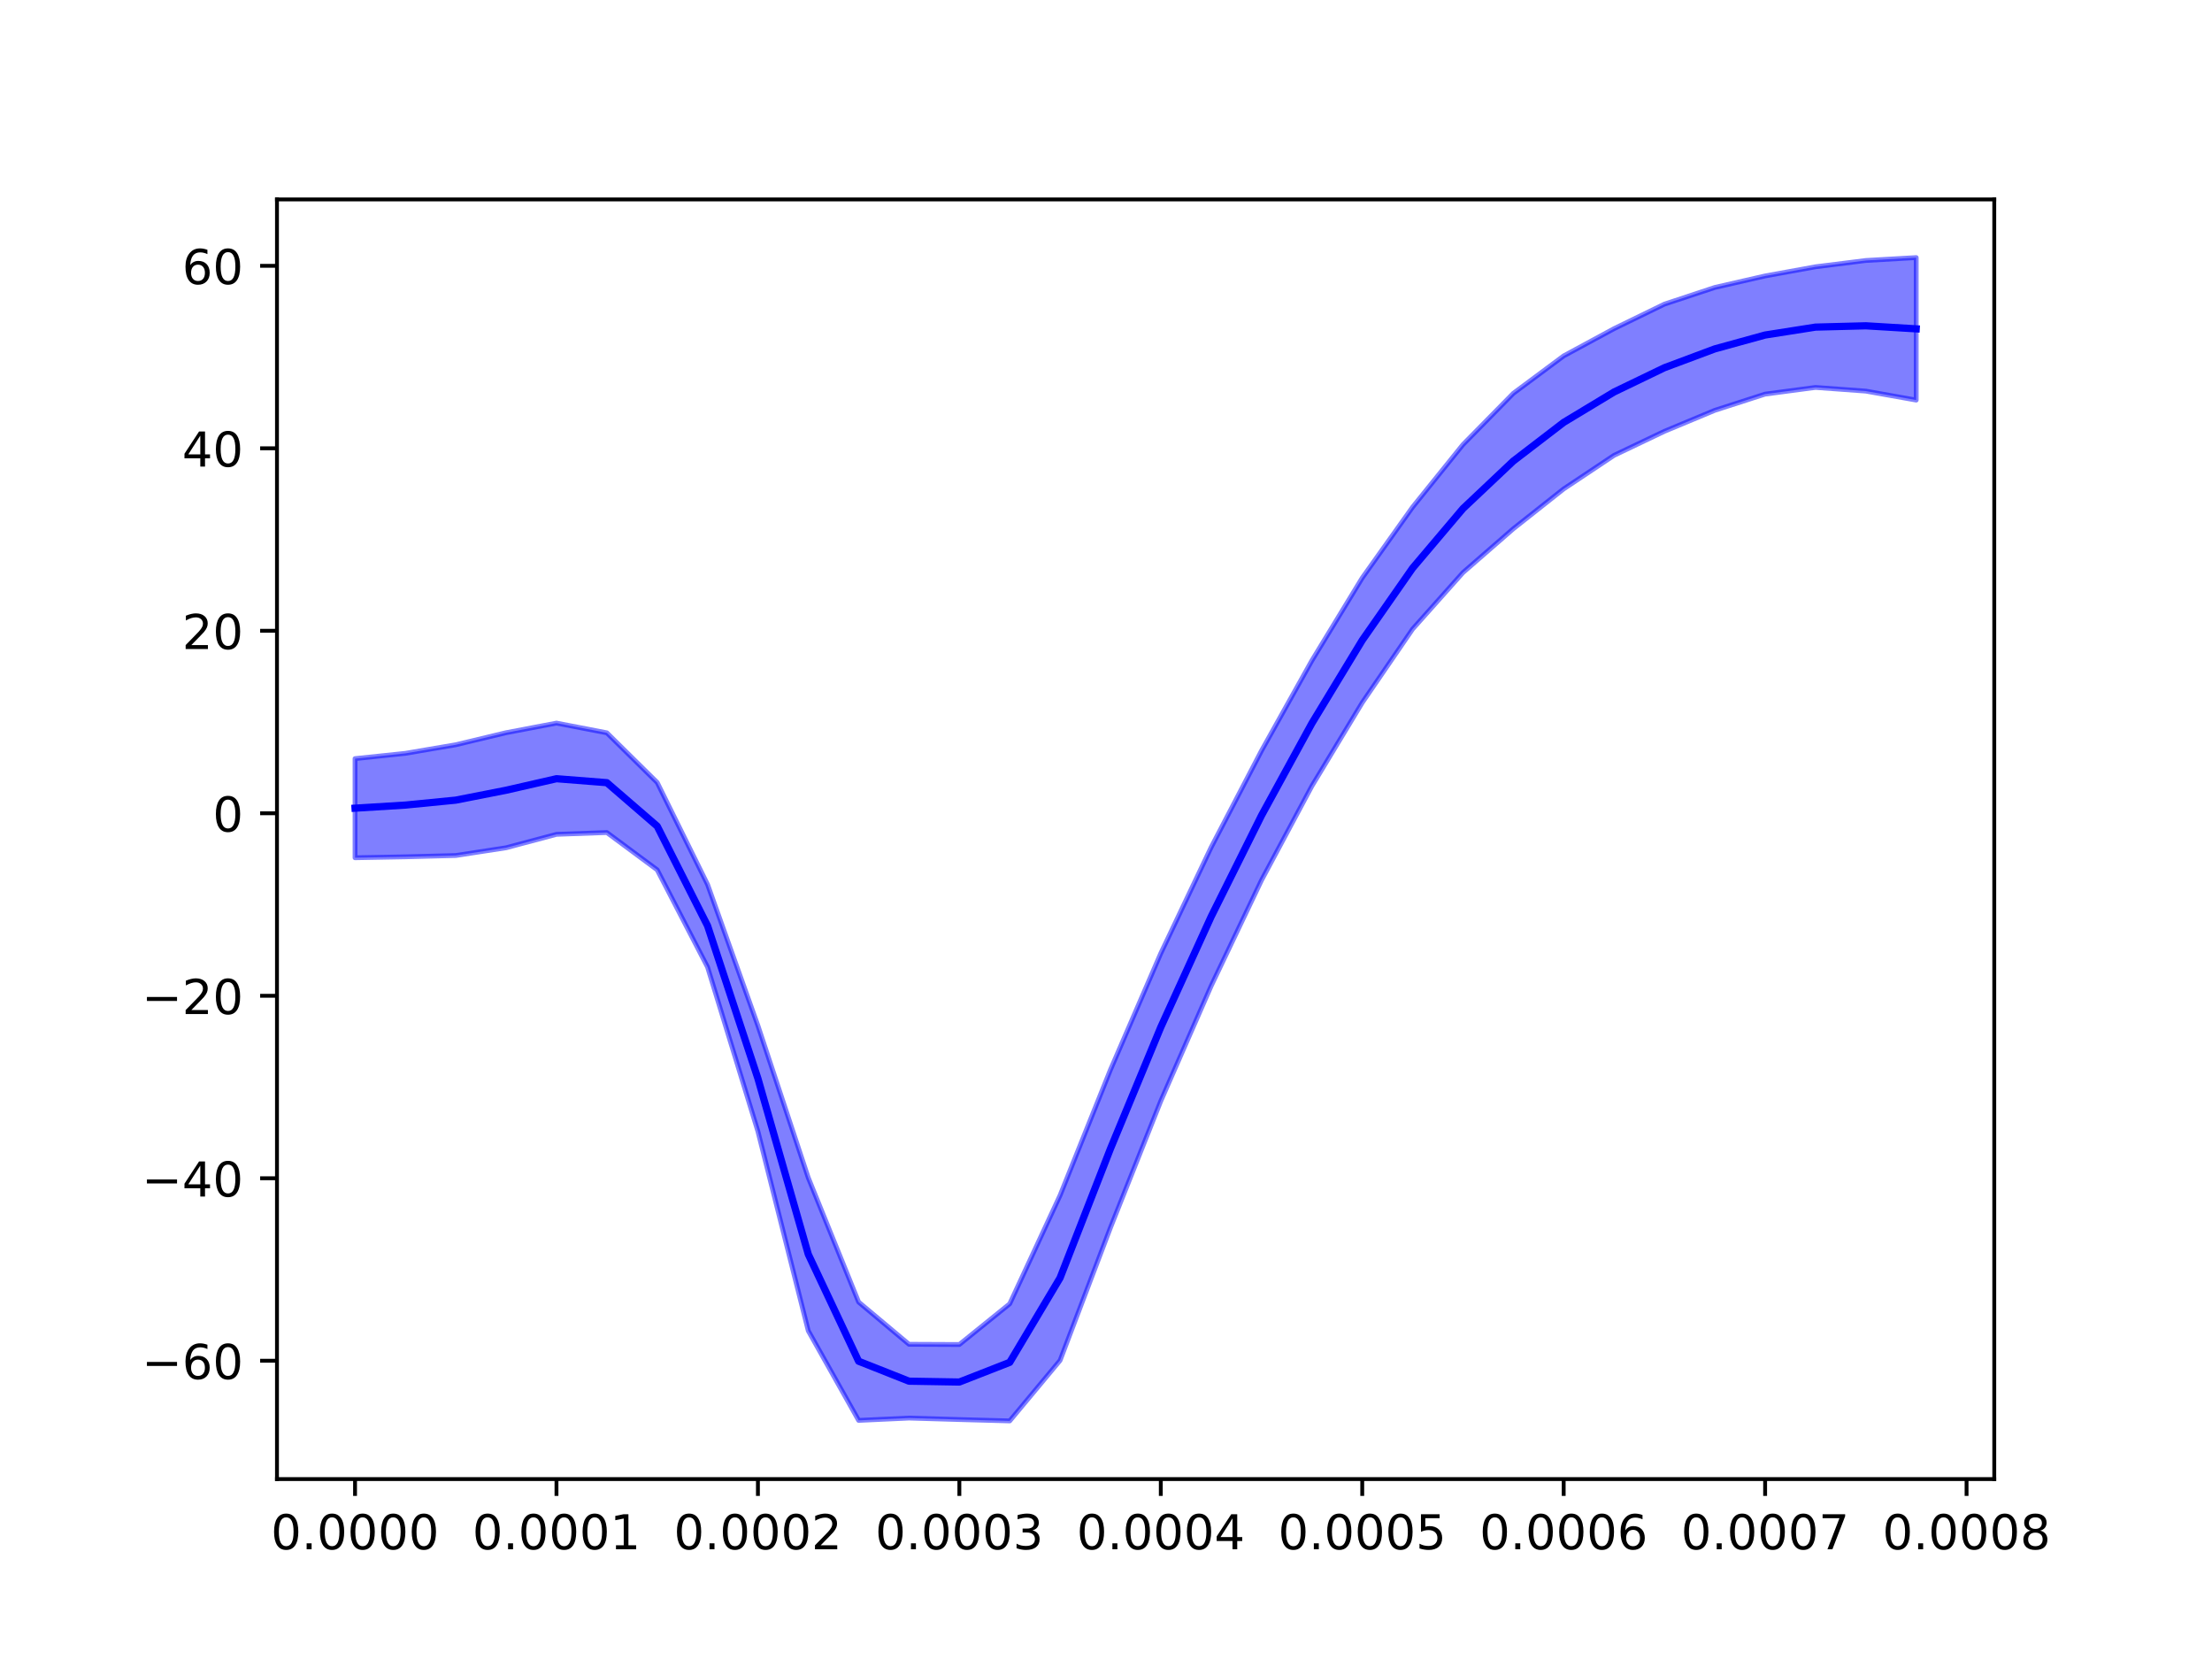
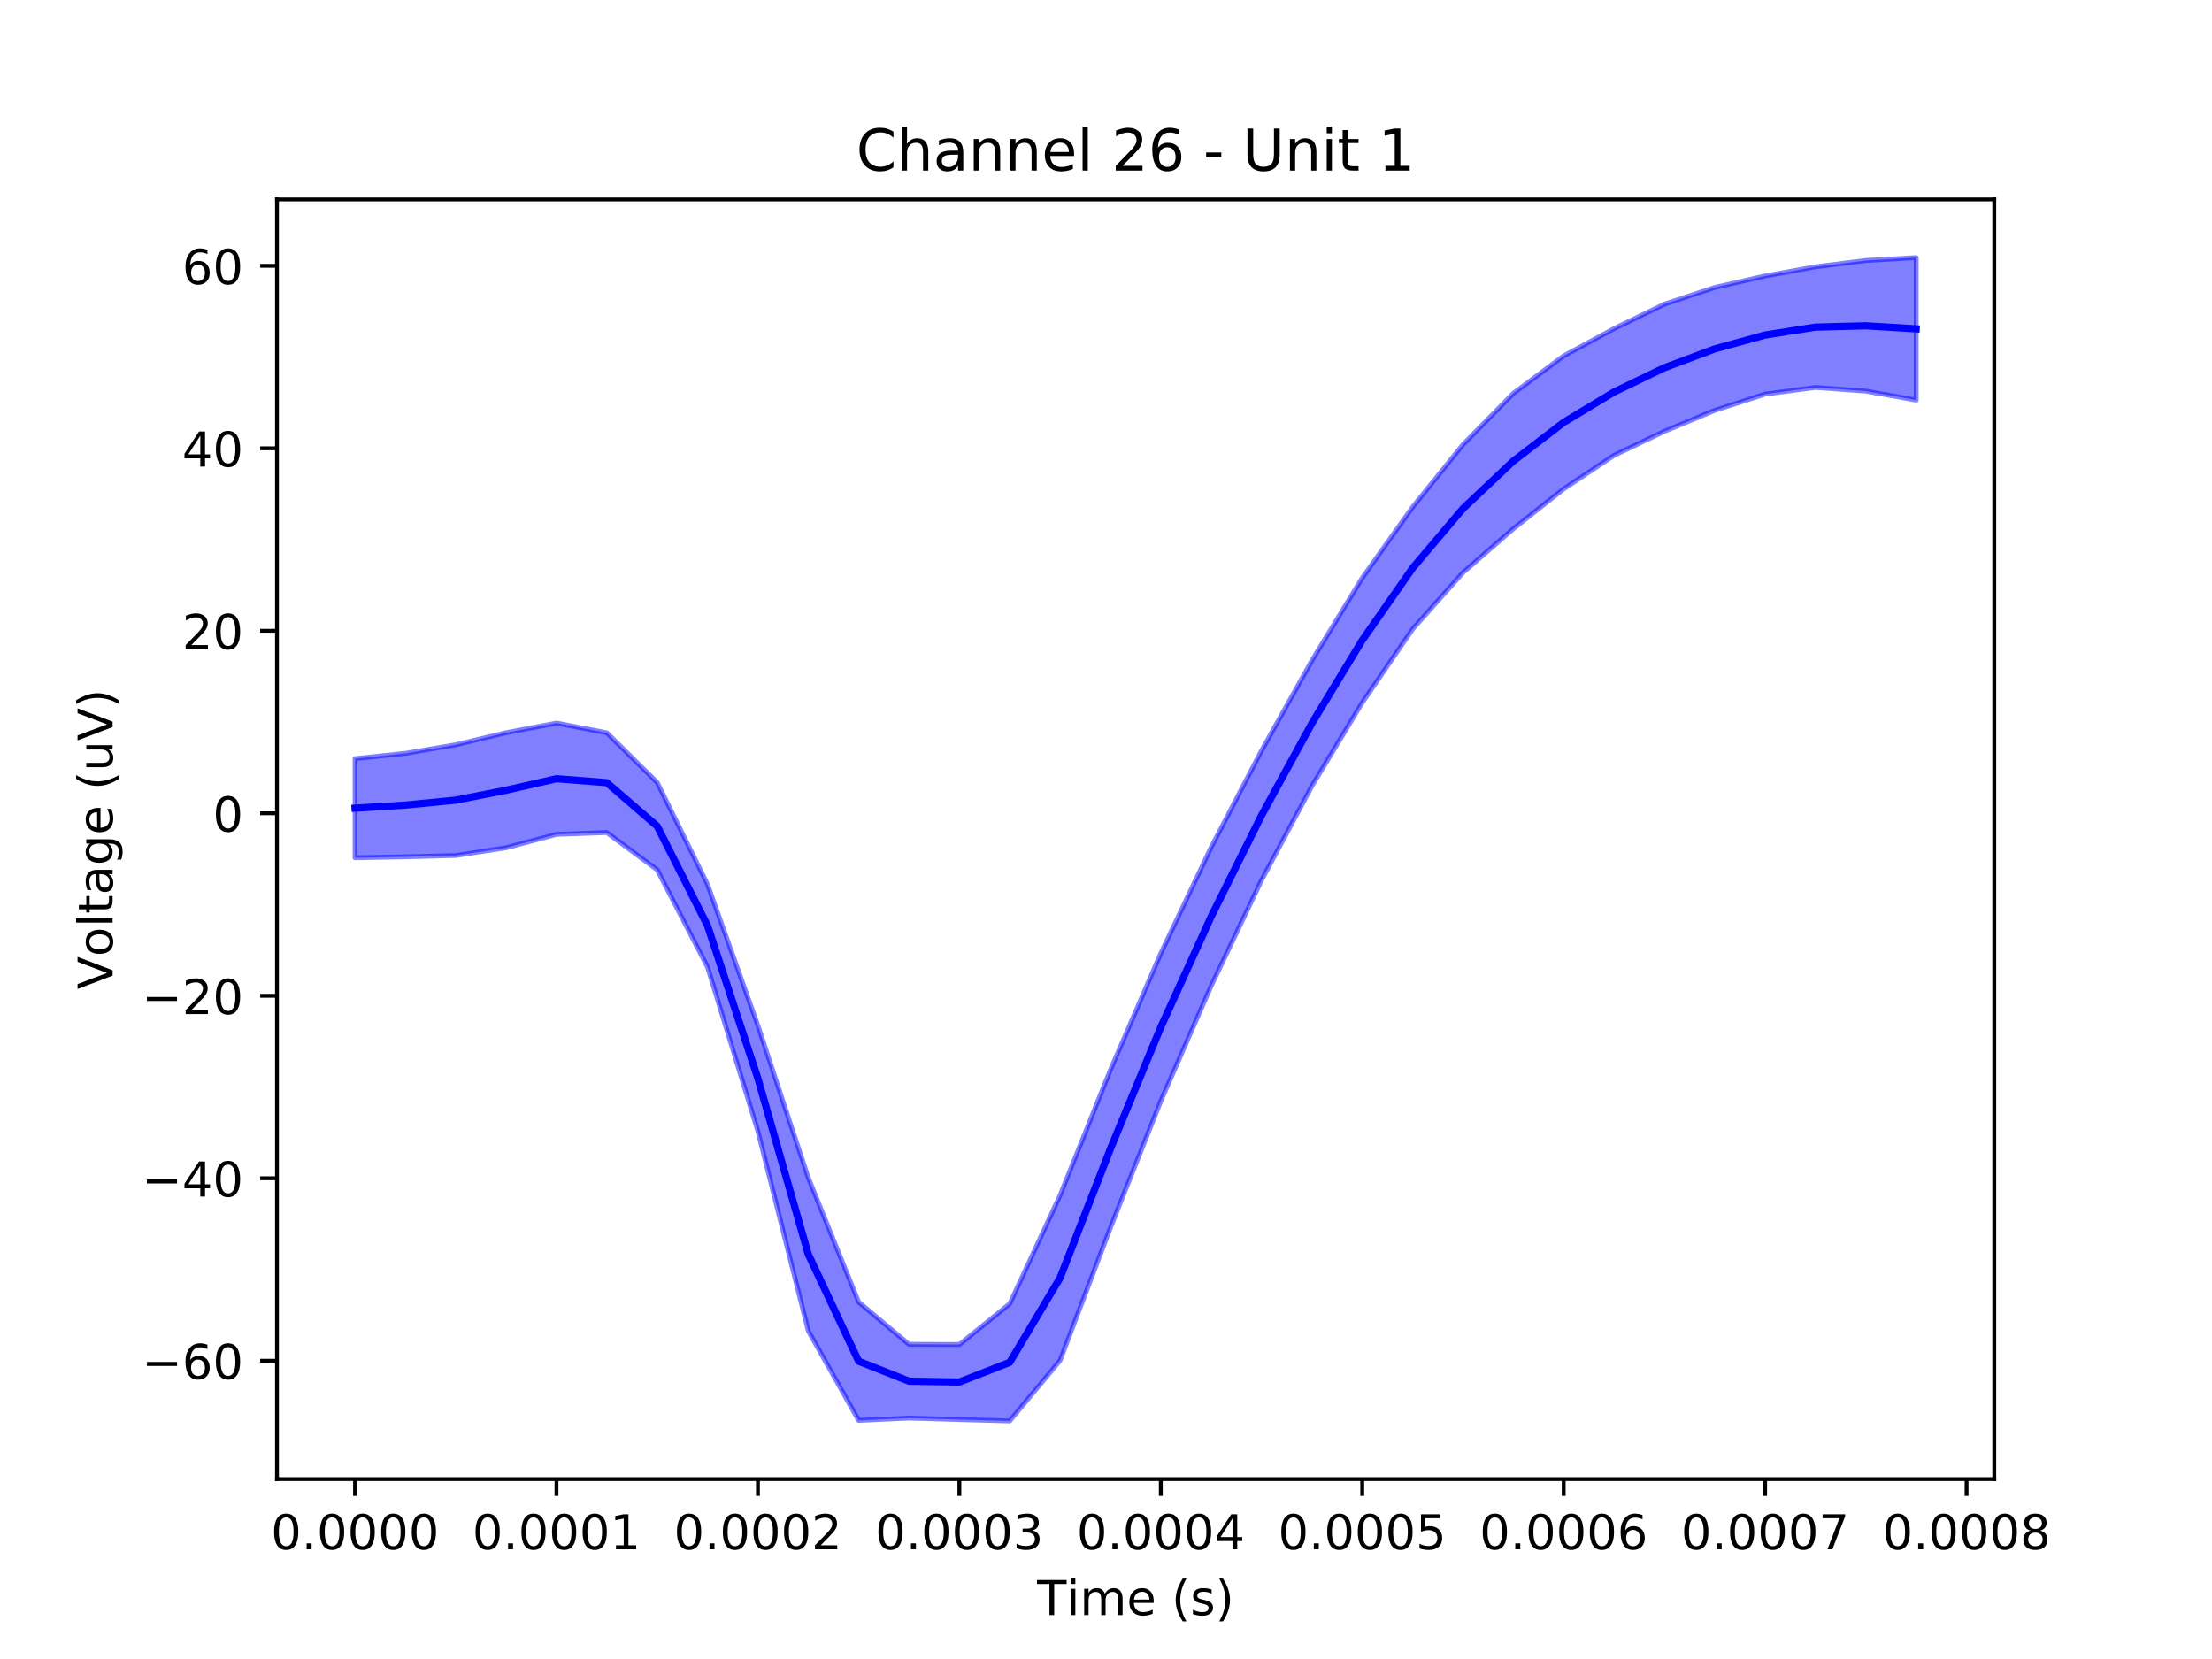
<svg xmlns="http://www.w3.org/2000/svg" xmlns:xlink="http://www.w3.org/1999/xlink" height="345pt" version="1.1" viewBox="0 0 460 345" width="460pt">
  <defs>
    <style type="text/css">
*{stroke-linecap:butt;stroke-linejoin:round;}
  </style>
  </defs>
  <g id="figure_1">
    <g id="patch_1">
      <path d="M 0 345.6  L 460.8 345.6  L 460.8 0  L 0 0  z " style="fill:#ffffff;" />
    </g>
    <g id="axes_1">
      <g id="patch_2">
        <path d="M 57.6 307.584  L 414.72 307.584  L 414.72 41.472  L 57.6 41.472  z " style="fill:#ffffff;" />
      </g>
      <g id="PolyCollection_1">
        <defs>
-           <path d="M 73.833 -187.841  L 73.833 -167.226  L 84.305 -167.418  L 94.778 -167.692  L 105.251 -169.303  L 115.724 -172.095  L 126.196 -172.471  L 136.669 -164.708  L 147.142 -144.484  L 157.615 -110.321  L 168.087 -68.847  L 178.56 -50.22  L 189.033 -50.703  L 199.505 -50.395  L 209.978 -50.112  L 220.451 -62.692  L 230.924 -90.294  L 241.396 -116.632  L 251.869 -140.566  L 262.342 -162.549  L 272.815 -182.135  L 283.287 -199.478  L 293.76 -214.778  L 304.233 -226.526  L 314.705 -235.644  L 325.178 -243.929  L 335.651 -250.906  L 346.124 -255.904  L 356.596 -260.267  L 367.069 -263.643  L 377.542 -265.03  L 388.015 -264.264  L 398.487 -262.398  L 398.487 -292.032  L 398.487 -292.032  L 388.015 -291.432  L 377.542 -290.12  L 367.069 -288.218  L 356.596 -285.821  L 346.124 -282.353  L 335.651 -277.254  L 325.178 -271.589  L 314.705 -263.802  L 304.233 -253.144  L 293.76 -240.146  L 283.287 -225.426  L 272.815 -208.232  L 262.342 -189.494  L 251.869 -169.4  L 241.396 -147.358  L 230.924 -123.133  L 220.451 -97.027  L 209.978 -74.467  L 199.505 -66.002  L 189.033 -66.047  L 178.56 -74.826  L 168.087 -100.683  L 157.615 -132.309  L 147.142 -161.669  L 136.669 -182.876  L 126.196 -193.208  L 115.724 -195.229  L 105.251 -193.232  L 94.778 -190.724  L 84.305 -188.94  L 73.833 -187.841  z " id="mdc2bf89c05" style="stroke:#0000ff;stroke-opacity:0.5;" />
+           <path d="M 73.833 -187.841  L 73.833 -167.226  L 84.305 -167.418  L 94.778 -167.692  L 105.251 -169.303  L 115.724 -172.095  L 126.196 -172.471  L 136.669 -164.708  L 147.142 -144.484  L 157.615 -110.321  L 168.087 -68.847  L 178.56 -50.22  L 189.033 -50.703  L 199.505 -50.395  L 209.978 -50.112  L 220.451 -62.692  L 230.924 -90.294  L 241.396 -116.632  L 251.869 -140.566  L 262.342 -162.549  L 272.815 -182.135  L 283.287 -199.478  L 293.76 -214.778  L 304.233 -226.526  L 314.705 -235.644  L 325.178 -243.929  L 335.651 -250.906  L 346.124 -255.904  L 356.596 -260.267  L 367.069 -263.643  L 377.542 -265.03  L 388.015 -264.264  L 398.487 -262.398  L 398.487 -292.032  L 398.487 -292.032  L 388.015 -291.432  L 377.542 -290.12  L 367.069 -288.218  L 356.596 -285.821  L 346.124 -282.353  L 335.651 -277.254  L 325.178 -271.589  L 314.705 -263.802  L 304.233 -253.144  L 293.76 -240.146  L 283.287 -225.426  L 272.815 -208.232  L 262.342 -189.494  L 251.869 -169.4  L 241.396 -147.358  L 230.924 -123.133  L 220.451 -97.027  L 209.978 -74.467  L 199.505 -66.002  L 189.033 -66.047  L 178.56 -74.826  L 168.087 -100.683  L 157.615 -132.309  L 147.142 -161.669  L 136.669 -182.876  L 126.196 -193.208  L 115.724 -195.229  L 105.251 -193.232  L 94.778 -190.724  L 84.305 -188.94  L 73.833 -187.841  z " id="m9f4f95500c" style="stroke:#0000ff;stroke-opacity:0.5;" />
        </defs>
-         <g clip-path="url(#p00b0b2b776)">
-           <use style="fill:#0000ff;fill-opacity:0.5;stroke:#0000ff;stroke-opacity:0.5;" x="0" xlink:href="#mdc2bf89c05" y="345.6" />
+         <g clip-path="url(#p41b5514a16)">
+           <use style="fill:#0000ff;fill-opacity:0.5;stroke:#0000ff;stroke-opacity:0.5;" x="0" xlink:href="#m9f4f95500c" y="345.6" />
        </g>
      </g>
      <g id="matplotlib.axis_1">
        <g id="xtick_1">
          <g id="line2d_1">
            <defs>
-               <path d="M 0 0  L 0 3.5  " id="mb85ed8f18c" style="stroke:#000000;stroke-width:0.8;" />
-             </defs>
-             <g>
-               <use style="stroke:#000000;stroke-width:0.8;" x="73.833" xlink:href="#mb85ed8f18c" y="307.584" />
+               <path d="M 0 0  L 0 3.5  " id="m0860d73a9b" style="stroke:#000000;stroke-width:0.8;" />
+             </defs>
+             <g>
+               <use style="stroke:#000000;stroke-width:0.8;" x="73.833" xlink:href="#m0860d73a9b" y="307.584" />
            </g>
          </g>
          <g id="text_1">
            <defs>
              <path d="M 31.781 66.406  Q 24.172 66.406 20.328 58.906  Q 16.5 51.422 16.5 36.375  Q 16.5 21.391 20.328 13.891  Q 24.172 6.391 31.781 6.391  Q 39.453 6.391 43.281 13.891  Q 47.125 21.391 47.125 36.375  Q 47.125 51.422 43.281 58.906  Q 39.453 66.406 31.781 66.406  z M 31.781 74.219  Q 44.047 74.219 50.516 64.516  Q 56.984 54.828 56.984 36.375  Q 56.984 17.969 50.516 8.266  Q 44.047 -1.422 31.781 -1.422  Q 19.531 -1.422 13.062 8.266  Q 6.594 17.969 6.594 36.375  Q 6.594 54.828 13.062 64.516  Q 19.531 74.219 31.781 74.219  z " id="DejaVuSans-30" />
              <path d="M 10.688 12.406  L 21 12.406  L 21 0  L 10.688 0  z " id="DejaVuSans-2e" />
            </defs>
            <g transform="translate(56.33742 322.1824)scale(0.1 -0.1)">
              <use xlink:href="#DejaVuSans-30" />
              <use x="63.623" xlink:href="#DejaVuSans-2e" />
              <use x="95.41" xlink:href="#DejaVuSans-30" />
              <use x="159.033" xlink:href="#DejaVuSans-30" />
              <use x="222.656" xlink:href="#DejaVuSans-30" />
              <use x="286.279" xlink:href="#DejaVuSans-30" />
            </g>
          </g>
        </g>
        <g id="xtick_2">
          <g id="line2d_2">
            <g>
-               <use style="stroke:#000000;stroke-width:0.8;" x="115.724" xlink:href="#mb85ed8f18c" y="307.584" />
+               <use style="stroke:#000000;stroke-width:0.8;" x="115.724" xlink:href="#m0860d73a9b" y="307.584" />
            </g>
          </g>
          <g id="text_2">
            <defs>
              <path d="M 12.406 8.297  L 28.516 8.297  L 28.516 63.922  L 10.984 60.406  L 10.984 69.391  L 28.422 72.906  L 38.281 72.906  L 38.281 8.297  L 54.391 8.297  L 54.391 0  L 12.406 0  z " id="DejaVuSans-31" />
            </defs>
            <g transform="translate(98.22832 322.1824)scale(0.1 -0.1)">
              <use xlink:href="#DejaVuSans-30" />
              <use x="63.623" xlink:href="#DejaVuSans-2e" />
              <use x="95.41" xlink:href="#DejaVuSans-30" />
              <use x="159.033" xlink:href="#DejaVuSans-30" />
              <use x="222.656" xlink:href="#DejaVuSans-30" />
              <use x="286.279" xlink:href="#DejaVuSans-31" />
            </g>
          </g>
        </g>
        <g id="xtick_3">
          <g id="line2d_3">
            <g>
-               <use style="stroke:#000000;stroke-width:0.8;" x="157.615" xlink:href="#mb85ed8f18c" y="307.584" />
+               <use style="stroke:#000000;stroke-width:0.8;" x="157.615" xlink:href="#m0860d73a9b" y="307.584" />
            </g>
          </g>
          <g id="text_3">
            <defs>
              <path d="M 19.188 8.297  L 53.609 8.297  L 53.609 0  L 7.328 0  L 7.328 8.297  Q 12.938 14.109 22.625 23.891  Q 32.328 33.688 34.812 36.531  Q 39.547 41.844 41.422 45.531  Q 43.312 49.219 43.312 52.781  Q 43.312 58.594 39.234 62.25  Q 35.156 65.922 28.609 65.922  Q 23.969 65.922 18.812 64.312  Q 13.672 62.703 7.812 59.422  L 7.812 69.391  Q 13.766 71.781 18.938 73  Q 24.125 74.219 28.422 74.219  Q 39.75 74.219 46.484 68.547  Q 53.219 62.891 53.219 53.422  Q 53.219 48.922 51.531 44.891  Q 49.859 40.875 45.406 35.406  Q 44.188 33.984 37.641 27.219  Q 31.109 20.453 19.188 8.297  z " id="DejaVuSans-32" />
            </defs>
            <g transform="translate(140.1192 322.1824)scale(0.1 -0.1)">
              <use xlink:href="#DejaVuSans-30" />
              <use x="63.623" xlink:href="#DejaVuSans-2e" />
              <use x="95.41" xlink:href="#DejaVuSans-30" />
              <use x="159.033" xlink:href="#DejaVuSans-30" />
              <use x="222.656" xlink:href="#DejaVuSans-30" />
              <use x="286.279" xlink:href="#DejaVuSans-32" />
            </g>
          </g>
        </g>
        <g id="xtick_4">
          <g id="line2d_4">
            <g>
-               <use style="stroke:#000000;stroke-width:0.8;" x="199.505" xlink:href="#mb85ed8f18c" y="307.584" />
+               <use style="stroke:#000000;stroke-width:0.8;" x="199.505" xlink:href="#m0860d73a9b" y="307.584" />
            </g>
          </g>
          <g id="text_4">
            <defs>
              <path d="M 40.578 39.312  Q 47.656 37.797 51.625 33  Q 55.609 28.219 55.609 21.188  Q 55.609 10.406 48.188 4.484  Q 40.766 -1.422 27.094 -1.422  Q 22.516 -1.422 17.656 -0.516  Q 12.797 0.391 7.625 2.203  L 7.625 11.719  Q 11.719 9.328 16.594 8.109  Q 21.484 6.891 26.812 6.891  Q 36.078 6.891 40.938 10.547  Q 45.797 14.203 45.797 21.188  Q 45.797 27.641 41.281 31.266  Q 36.766 34.906 28.719 34.906  L 20.219 34.906  L 20.219 43.016  L 29.109 43.016  Q 36.375 43.016 40.234 45.922  Q 44.094 48.828 44.094 54.297  Q 44.094 59.906 40.109 62.906  Q 36.141 65.922 28.719 65.922  Q 24.656 65.922 20.016 65.031  Q 15.375 64.156 9.812 62.312  L 9.812 71.094  Q 15.438 72.656 20.344 73.438  Q 25.25 74.219 29.594 74.219  Q 40.828 74.219 47.359 69.109  Q 53.906 64.016 53.906 55.328  Q 53.906 49.266 50.438 45.094  Q 46.969 40.922 40.578 39.312  z " id="DejaVuSans-33" />
            </defs>
            <g transform="translate(182.0101 322.1824)scale(0.1 -0.1)">
              <use xlink:href="#DejaVuSans-30" />
              <use x="63.623" xlink:href="#DejaVuSans-2e" />
              <use x="95.41" xlink:href="#DejaVuSans-30" />
              <use x="159.033" xlink:href="#DejaVuSans-30" />
              <use x="222.656" xlink:href="#DejaVuSans-30" />
              <use x="286.279" xlink:href="#DejaVuSans-33" />
            </g>
          </g>
        </g>
        <g id="xtick_5">
          <g id="line2d_5">
            <g>
-               <use style="stroke:#000000;stroke-width:0.8;" x="241.396" xlink:href="#mb85ed8f18c" y="307.584" />
+               <use style="stroke:#000000;stroke-width:0.8;" x="241.396" xlink:href="#m0860d73a9b" y="307.584" />
            </g>
          </g>
          <g id="text_5">
            <defs>
              <path d="M 37.797 64.312  L 12.891 25.391  L 37.797 25.391  z M 35.203 72.906  L 47.609 72.906  L 47.609 25.391  L 58.016 25.391  L 58.016 17.188  L 47.609 17.188  L 47.609 0  L 37.797 0  L 37.797 17.188  L 4.891 17.188  L 4.891 26.703  z " id="DejaVuSans-34" />
            </defs>
            <g transform="translate(223.9011 322.1824)scale(0.1 -0.1)">
              <use xlink:href="#DejaVuSans-30" />
              <use x="63.623" xlink:href="#DejaVuSans-2e" />
              <use x="95.41" xlink:href="#DejaVuSans-30" />
              <use x="159.033" xlink:href="#DejaVuSans-30" />
              <use x="222.656" xlink:href="#DejaVuSans-30" />
              <use x="286.279" xlink:href="#DejaVuSans-34" />
            </g>
          </g>
        </g>
        <g id="xtick_6">
          <g id="line2d_6">
            <g>
-               <use style="stroke:#000000;stroke-width:0.8;" x="283.287" xlink:href="#mb85ed8f18c" y="307.584" />
+               <use style="stroke:#000000;stroke-width:0.8;" x="283.287" xlink:href="#m0860d73a9b" y="307.584" />
            </g>
          </g>
          <g id="text_6">
            <defs>
              <path d="M 10.797 72.906  L 49.516 72.906  L 49.516 64.594  L 19.828 64.594  L 19.828 46.734  Q 21.969 47.469 24.109 47.828  Q 26.266 48.188 28.422 48.188  Q 40.625 48.188 47.75 41.5  Q 54.891 34.812 54.891 23.391  Q 54.891 11.625 47.562 5.094  Q 40.234 -1.422 26.906 -1.422  Q 22.312 -1.422 17.547 -0.641  Q 12.797 0.141 7.719 1.703  L 7.719 11.625  Q 12.109 9.234 16.797 8.062  Q 21.484 6.891 26.703 6.891  Q 35.156 6.891 40.078 11.328  Q 45.016 15.766 45.016 23.391  Q 45.016 31 40.078 35.438  Q 35.156 39.891 26.703 39.891  Q 22.75 39.891 18.812 39.016  Q 14.891 38.141 10.797 36.281  z " id="DejaVuSans-35" />
            </defs>
            <g transform="translate(265.792 322.1824)scale(0.1 -0.1)">
              <use xlink:href="#DejaVuSans-30" />
              <use x="63.623" xlink:href="#DejaVuSans-2e" />
              <use x="95.41" xlink:href="#DejaVuSans-30" />
              <use x="159.033" xlink:href="#DejaVuSans-30" />
              <use x="222.656" xlink:href="#DejaVuSans-30" />
              <use x="286.279" xlink:href="#DejaVuSans-35" />
            </g>
          </g>
        </g>
        <g id="xtick_7">
          <g id="line2d_7">
            <g>
-               <use style="stroke:#000000;stroke-width:0.8;" x="325.178" xlink:href="#mb85ed8f18c" y="307.584" />
+               <use style="stroke:#000000;stroke-width:0.8;" x="325.178" xlink:href="#m0860d73a9b" y="307.584" />
            </g>
          </g>
          <g id="text_7">
            <defs>
              <path d="M 33.016 40.375  Q 26.375 40.375 22.484 35.828  Q 18.609 31.297 18.609 23.391  Q 18.609 15.531 22.484 10.953  Q 26.375 6.391 33.016 6.391  Q 39.656 6.391 43.531 10.953  Q 47.406 15.531 47.406 23.391  Q 47.406 31.297 43.531 35.828  Q 39.656 40.375 33.016 40.375  z M 52.594 71.297  L 52.594 62.312  Q 48.875 64.062 45.094 64.984  Q 41.312 65.922 37.594 65.922  Q 27.828 65.922 22.672 59.328  Q 17.531 52.734 16.797 39.406  Q 19.672 43.656 24.016 45.922  Q 28.375 48.188 33.594 48.188  Q 44.578 48.188 50.953 41.516  Q 57.328 34.859 57.328 23.391  Q 57.328 12.156 50.688 5.359  Q 44.047 -1.422 33.016 -1.422  Q 20.359 -1.422 13.672 8.266  Q 6.984 17.969 6.984 36.375  Q 6.984 53.656 15.188 63.938  Q 23.391 74.219 37.203 74.219  Q 40.922 74.219 44.703 73.484  Q 48.484 72.75 52.594 71.297  z " id="DejaVuSans-36" />
            </defs>
            <g transform="translate(307.6829 322.1824)scale(0.1 -0.1)">
              <use xlink:href="#DejaVuSans-30" />
              <use x="63.623" xlink:href="#DejaVuSans-2e" />
              <use x="95.41" xlink:href="#DejaVuSans-30" />
              <use x="159.033" xlink:href="#DejaVuSans-30" />
              <use x="222.656" xlink:href="#DejaVuSans-30" />
              <use x="286.279" xlink:href="#DejaVuSans-36" />
            </g>
          </g>
        </g>
        <g id="xtick_8">
          <g id="line2d_8">
            <g>
-               <use style="stroke:#000000;stroke-width:0.8;" x="367.069" xlink:href="#mb85ed8f18c" y="307.584" />
+               <use style="stroke:#000000;stroke-width:0.8;" x="367.069" xlink:href="#m0860d73a9b" y="307.584" />
            </g>
          </g>
          <g id="text_8">
            <defs>
              <path d="M 8.203 72.906  L 55.078 72.906  L 55.078 68.703  L 28.609 0  L 18.312 0  L 43.219 64.594  L 8.203 64.594  z " id="DejaVuSans-37" />
            </defs>
            <g transform="translate(349.5738 322.1824)scale(0.1 -0.1)">
              <use xlink:href="#DejaVuSans-30" />
              <use x="63.623" xlink:href="#DejaVuSans-2e" />
              <use x="95.41" xlink:href="#DejaVuSans-30" />
              <use x="159.033" xlink:href="#DejaVuSans-30" />
              <use x="222.656" xlink:href="#DejaVuSans-30" />
              <use x="286.279" xlink:href="#DejaVuSans-37" />
            </g>
          </g>
        </g>
        <g id="xtick_9">
          <g id="line2d_9">
            <g>
-               <use style="stroke:#000000;stroke-width:0.8;" x="408.96" xlink:href="#mb85ed8f18c" y="307.584" />
+               <use style="stroke:#000000;stroke-width:0.8;" x="408.96" xlink:href="#m0860d73a9b" y="307.584" />
            </g>
          </g>
          <g id="text_9">
            <defs>
              <path d="M 31.781 34.625  Q 24.75 34.625 20.719 30.859  Q 16.703 27.094 16.703 20.516  Q 16.703 13.922 20.719 10.156  Q 24.75 6.391 31.781 6.391  Q 38.812 6.391 42.859 10.172  Q 46.922 13.969 46.922 20.516  Q 46.922 27.094 42.891 30.859  Q 38.875 34.625 31.781 34.625  z M 21.922 38.812  Q 15.578 40.375 12.031 44.719  Q 8.5 49.078 8.5 55.328  Q 8.5 64.062 14.719 69.141  Q 20.953 74.219 31.781 74.219  Q 42.672 74.219 48.875 69.141  Q 55.078 64.062 55.078 55.328  Q 55.078 49.078 51.531 44.719  Q 48 40.375 41.703 38.812  Q 48.828 37.156 52.797 32.312  Q 56.781 27.484 56.781 20.516  Q 56.781 9.906 50.312 4.234  Q 43.844 -1.422 31.781 -1.422  Q 19.734 -1.422 13.25 4.234  Q 6.781 9.906 6.781 20.516  Q 6.781 27.484 10.781 32.312  Q 14.797 37.156 21.922 38.812  z M 18.312 54.391  Q 18.312 48.734 21.844 45.562  Q 25.391 42.391 31.781 42.391  Q 38.141 42.391 41.719 45.562  Q 45.312 48.734 45.312 54.391  Q 45.312 60.062 41.719 63.234  Q 38.141 66.406 31.781 66.406  Q 25.391 66.406 21.844 63.234  Q 18.312 60.062 18.312 54.391  z " id="DejaVuSans-38" />
            </defs>
            <g transform="translate(391.4647 322.1824)scale(0.1 -0.1)">
              <use xlink:href="#DejaVuSans-30" />
              <use x="63.623" xlink:href="#DejaVuSans-2e" />
              <use x="95.41" xlink:href="#DejaVuSans-30" />
              <use x="159.033" xlink:href="#DejaVuSans-30" />
              <use x="222.656" xlink:href="#DejaVuSans-30" />
              <use x="286.279" xlink:href="#DejaVuSans-38" />
            </g>
+           </g>
+         </g>
+         <g id="text_10">
+           <defs>
+             <path d="M -0.297 72.906  L 61.375 72.906  L 61.375 64.594  L 35.5 64.594  L 35.5 0  L 25.594 0  L 25.594 64.594  L -0.297 64.594  z " id="DejaVuSans-54" />
+             <path d="M 9.422 54.688  L 18.406 54.688  L 18.406 0  L 9.422 0  z M 9.422 75.984  L 18.406 75.984  L 18.406 64.594  L 9.422 64.594  z " id="DejaVuSans-69" />
+             <path d="M 52 44.188  Q 55.375 50.25 60.062 53.125  Q 64.75 56 71.094 56  Q 79.641 56 84.281 50.016  Q 88.922 44.047 88.922 33.016  L 88.922 0  L 79.891 0  L 79.891 32.719  Q 79.891 40.578 77.094 44.375  Q 74.312 48.188 68.609 48.188  Q 61.625 48.188 57.562 43.547  Q 53.516 38.922 53.516 30.906  L 53.516 0  L 44.484 0  L 44.484 32.719  Q 44.484 40.625 41.703 44.406  Q 38.922 48.188 33.109 48.188  Q 26.219 48.188 22.156 43.531  Q 18.109 38.875 18.109 30.906  L 18.109 0  L 9.078 0  L 9.078 54.688  L 18.109 54.688  L 18.109 46.188  Q 21.188 51.219 25.484 53.609  Q 29.781 56 35.688 56  Q 41.656 56 45.828 52.969  Q 50 49.953 52 44.188  z " id="DejaVuSans-6d" />
+             <path d="M 56.203 29.594  L 56.203 25.203  L 14.891 25.203  Q 15.484 15.922 20.484 11.062  Q 25.484 6.203 34.422 6.203  Q 39.594 6.203 44.453 7.469  Q 49.312 8.734 54.109 11.281  L 54.109 2.781  Q 49.266 0.734 44.188 -0.344  Q 39.109 -1.422 33.891 -1.422  Q 20.797 -1.422 13.156 6.188  Q 5.516 13.812 5.516 26.812  Q 5.516 40.234 12.766 48.109  Q 20.016 56 32.328 56  Q 43.359 56 49.781 48.891  Q 56.203 41.797 56.203 29.594  z M 47.219 32.234  Q 47.125 39.594 43.094 43.984  Q 39.062 48.391 32.422 48.391  Q 24.906 48.391 20.391 44.141  Q 15.875 39.891 15.188 32.172  z " id="DejaVuSans-65" />
+             <path id="DejaVuSans-20" />
+             <path d="M 31 75.875  Q 24.469 64.656 21.281 53.656  Q 18.109 42.672 18.109 31.391  Q 18.109 20.125 21.312 9.062  Q 24.516 -2 31 -13.188  L 23.188 -13.188  Q 15.875 -1.703 12.234 9.375  Q 8.594 20.453 8.594 31.391  Q 8.594 42.281 12.203 53.312  Q 15.828 64.359 23.188 75.875  z " id="DejaVuSans-28" />
+             <path d="M 44.281 53.078  L 44.281 44.578  Q 40.484 46.531 36.375 47.5  Q 32.281 48.484 27.875 48.484  Q 21.188 48.484 17.844 46.438  Q 14.5 44.391 14.5 40.281  Q 14.5 37.156 16.891 35.375  Q 19.281 33.594 26.516 31.984  L 29.594 31.297  Q 39.156 29.25 43.188 25.516  Q 47.219 21.781 47.219 15.094  Q 47.219 7.469 41.188 3.016  Q 35.156 -1.422 24.609 -1.422  Q 20.219 -1.422 15.453 -0.562  Q 10.688 0.297 5.422 2  L 5.422 11.281  Q 10.406 8.688 15.234 7.391  Q 20.062 6.109 24.812 6.109  Q 31.156 6.109 34.562 8.281  Q 37.984 10.453 37.984 14.406  Q 37.984 18.062 35.516 20.016  Q 33.062 21.969 24.703 23.781  L 21.578 24.516  Q 13.234 26.266 9.516 29.906  Q 5.812 33.547 5.812 39.891  Q 5.812 47.609 11.281 51.797  Q 16.75 56 26.812 56  Q 31.781 56 36.172 55.266  Q 40.578 54.547 44.281 53.078  z " id="DejaVuSans-73" />
+             <path d="M 8.016 75.875  L 15.828 75.875  Q 23.141 64.359 26.781 53.312  Q 30.422 42.281 30.422 31.391  Q 30.422 20.453 26.781 9.375  Q 23.141 -1.703 15.828 -13.188  L 8.016 -13.188  Q 14.5 -2 17.703 9.062  Q 20.906 20.125 20.906 31.391  Q 20.906 42.672 17.703 53.656  Q 14.5 64.656 8.016 75.875  z " id="DejaVuSans-29" />
+           </defs>
+           <g transform="translate(215.6772 335.8606)scale(0.1 -0.1)">
+             <use xlink:href="#DejaVuSans-54" />
+             <use x="61.037" xlink:href="#DejaVuSans-69" />
+             <use x="88.82" xlink:href="#DejaVuSans-6d" />
+             <use x="186.232" xlink:href="#DejaVuSans-65" />
+             <use x="247.756" xlink:href="#DejaVuSans-20" />
+             <use x="279.543" xlink:href="#DejaVuSans-28" />
+             <use x="318.557" xlink:href="#DejaVuSans-73" />
+             <use x="370.656" xlink:href="#DejaVuSans-29" />
          </g>
        </g>
      </g>
      <g id="matplotlib.axis_2">
        <g id="ytick_1">
          <g id="line2d_10">
            <defs>
-               <path d="M 0 0  L -3.5 0  " id="mef6e9c6eb7" style="stroke:#000000;stroke-width:0.8;" />
-             </defs>
-             <g>
-               <use style="stroke:#000000;stroke-width:0.8;" x="57.6" xlink:href="#mef6e9c6eb7" y="282.976" />
-             </g>
-           </g>
-           <g id="text_10">
+               <path d="M 0 0  L -3.5 0  " id="m20bd7f5335" style="stroke:#000000;stroke-width:0.8;" />
+             </defs>
+             <g>
+               <use style="stroke:#000000;stroke-width:0.8;" x="57.6" xlink:href="#m20bd7f5335" y="282.976" />
+             </g>
+           </g>
+           <g id="text_11">
            <defs>
              <path d="M 10.594 35.5  L 73.188 35.5  L 73.188 27.203  L 10.594 27.203  z " id="DejaVuSans-2212" />
            </defs>
            <g transform="translate(29.49531 286.7751)scale(0.1 -0.1)">
              <use xlink:href="#DejaVuSans-2212" />
              <use x="83.789" xlink:href="#DejaVuSans-36" />
              <use x="147.412" xlink:href="#DejaVuSans-30" />
            </g>
          </g>
        </g>
        <g id="ytick_2">
          <g id="line2d_11">
            <g>
-               <use style="stroke:#000000;stroke-width:0.8;" x="57.6" xlink:href="#mef6e9c6eb7" y="245.026" />
-             </g>
-           </g>
-           <g id="text_11">
+               <use style="stroke:#000000;stroke-width:0.8;" x="57.6" xlink:href="#m20bd7f5335" y="245.026" />
+             </g>
+           </g>
+           <g id="text_12">
            <g transform="translate(29.49531 248.8253)scale(0.1 -0.1)">
              <use xlink:href="#DejaVuSans-2212" />
              <use x="83.789" xlink:href="#DejaVuSans-34" />
              <use x="147.412" xlink:href="#DejaVuSans-30" />
            </g>
          </g>
        </g>
        <g id="ytick_3">
          <g id="line2d_12">
            <g>
-               <use style="stroke:#000000;stroke-width:0.8;" x="57.6" xlink:href="#mef6e9c6eb7" y="207.076" />
-             </g>
-           </g>
-           <g id="text_12">
+               <use style="stroke:#000000;stroke-width:0.8;" x="57.6" xlink:href="#m20bd7f5335" y="207.076" />
+             </g>
+           </g>
+           <g id="text_13">
            <g transform="translate(29.49531 210.8756)scale(0.1 -0.1)">
              <use xlink:href="#DejaVuSans-2212" />
              <use x="83.789" xlink:href="#DejaVuSans-32" />
              <use x="147.412" xlink:href="#DejaVuSans-30" />
            </g>
          </g>
        </g>
        <g id="ytick_4">
          <g id="line2d_13">
            <g>
-               <use style="stroke:#000000;stroke-width:0.8;" x="57.6" xlink:href="#mef6e9c6eb7" y="169.127" />
-             </g>
-           </g>
-           <g id="text_13">
+               <use style="stroke:#000000;stroke-width:0.8;" x="57.6" xlink:href="#m20bd7f5335" y="169.127" />
+             </g>
+           </g>
+           <g id="text_14">
            <g transform="translate(44.2375 172.9258)scale(0.1 -0.1)">
              <use xlink:href="#DejaVuSans-30" />
            </g>
          </g>
        </g>
        <g id="ytick_5">
          <g id="line2d_14">
            <g>
-               <use style="stroke:#000000;stroke-width:0.8;" x="57.6" xlink:href="#mef6e9c6eb7" y="131.177" />
-             </g>
-           </g>
-           <g id="text_14">
+               <use style="stroke:#000000;stroke-width:0.8;" x="57.6" xlink:href="#m20bd7f5335" y="131.177" />
+             </g>
+           </g>
+           <g id="text_15">
            <g transform="translate(37.875 134.976)scale(0.1 -0.1)">
              <use xlink:href="#DejaVuSans-32" />
              <use x="63.623" xlink:href="#DejaVuSans-30" />
            </g>
          </g>
        </g>
        <g id="ytick_6">
          <g id="line2d_15">
            <g>
-               <use style="stroke:#000000;stroke-width:0.8;" x="57.6" xlink:href="#mef6e9c6eb7" y="93.227" />
-             </g>
-           </g>
-           <g id="text_15">
+               <use style="stroke:#000000;stroke-width:0.8;" x="57.6" xlink:href="#m20bd7f5335" y="93.227" />
+             </g>
+           </g>
+           <g id="text_16">
            <g transform="translate(37.875 97.02629)scale(0.1 -0.1)">
              <use xlink:href="#DejaVuSans-34" />
              <use x="63.623" xlink:href="#DejaVuSans-30" />
            </g>
          </g>
        </g>
        <g id="ytick_7">
          <g id="line2d_16">
            <g>
-               <use style="stroke:#000000;stroke-width:0.8;" x="57.6" xlink:href="#mef6e9c6eb7" y="55.277" />
-             </g>
-           </g>
-           <g id="text_16">
+               <use style="stroke:#000000;stroke-width:0.8;" x="57.6" xlink:href="#m20bd7f5335" y="55.277" />
+             </g>
+           </g>
+           <g id="text_17">
            <g transform="translate(37.875 59.07653)scale(0.1 -0.1)">
              <use xlink:href="#DejaVuSans-36" />
              <use x="63.623" xlink:href="#DejaVuSans-30" />
            </g>
          </g>
        </g>
+         <g id="text_18">
+           <defs>
+             <path d="M 28.609 0  L 0.781 72.906  L 11.078 72.906  L 34.188 11.531  L 57.328 72.906  L 67.578 72.906  L 39.797 0  z " id="DejaVuSans-56" />
+             <path d="M 30.609 48.391  Q 23.391 48.391 19.188 42.75  Q 14.984 37.109 14.984 27.297  Q 14.984 17.484 19.156 11.844  Q 23.344 6.203 30.609 6.203  Q 37.797 6.203 41.984 11.859  Q 46.188 17.531 46.188 27.297  Q 46.188 37.016 41.984 42.703  Q 37.797 48.391 30.609 48.391  z M 30.609 56  Q 42.328 56 49.016 48.375  Q 55.719 40.766 55.719 27.297  Q 55.719 13.875 49.016 6.219  Q 42.328 -1.422 30.609 -1.422  Q 18.844 -1.422 12.172 6.219  Q 5.516 13.875 5.516 27.297  Q 5.516 40.766 12.172 48.375  Q 18.844 56 30.609 56  z " id="DejaVuSans-6f" />
+             <path d="M 9.422 75.984  L 18.406 75.984  L 18.406 0  L 9.422 0  z " id="DejaVuSans-6c" />
+             <path d="M 18.312 70.219  L 18.312 54.688  L 36.812 54.688  L 36.812 47.703  L 18.312 47.703  L 18.312 18.016  Q 18.312 11.328 20.141 9.422  Q 21.969 7.516 27.594 7.516  L 36.812 7.516  L 36.812 0  L 27.594 0  Q 17.188 0 13.234 3.875  Q 9.281 7.766 9.281 18.016  L 9.281 47.703  L 2.688 47.703  L 2.688 54.688  L 9.281 54.688  L 9.281 70.219  z " id="DejaVuSans-74" />
+             <path d="M 34.281 27.484  Q 23.391 27.484 19.188 25  Q 14.984 22.516 14.984 16.5  Q 14.984 11.719 18.141 8.906  Q 21.297 6.109 26.703 6.109  Q 34.188 6.109 38.703 11.406  Q 43.219 16.703 43.219 25.484  L 43.219 27.484  z M 52.203 31.203  L 52.203 0  L 43.219 0  L 43.219 8.297  Q 40.141 3.328 35.547 0.953  Q 30.953 -1.422 24.312 -1.422  Q 15.922 -1.422 10.953 3.297  Q 6 8.016 6 15.922  Q 6 25.141 12.172 29.828  Q 18.359 34.516 30.609 34.516  L 43.219 34.516  L 43.219 35.406  Q 43.219 41.609 39.141 45  Q 35.062 48.391 27.688 48.391  Q 23 48.391 18.547 47.266  Q 14.109 46.141 10.016 43.891  L 10.016 52.203  Q 14.938 54.109 19.578 55.047  Q 24.219 56 28.609 56  Q 40.484 56 46.344 49.844  Q 52.203 43.703 52.203 31.203  z " id="DejaVuSans-61" />
+             <path d="M 45.406 27.984  Q 45.406 37.75 41.375 43.109  Q 37.359 48.484 30.078 48.484  Q 22.859 48.484 18.828 43.109  Q 14.797 37.75 14.797 27.984  Q 14.797 18.266 18.828 12.891  Q 22.859 7.516 30.078 7.516  Q 37.359 7.516 41.375 12.891  Q 45.406 18.266 45.406 27.984  z M 54.391 6.781  Q 54.391 -7.172 48.188 -13.984  Q 42 -20.797 29.203 -20.797  Q 24.469 -20.797 20.266 -20.094  Q 16.062 -19.391 12.109 -17.922  L 12.109 -9.188  Q 16.062 -11.328 19.922 -12.344  Q 23.781 -13.375 27.781 -13.375  Q 36.625 -13.375 41.016 -8.766  Q 45.406 -4.156 45.406 5.172  L 45.406 9.625  Q 42.625 4.781 38.281 2.391  Q 33.938 0 27.875 0  Q 17.828 0 11.672 7.656  Q 5.516 15.328 5.516 27.984  Q 5.516 40.672 11.672 48.328  Q 17.828 56 27.875 56  Q 33.938 56 38.281 53.609  Q 42.625 51.219 45.406 46.391  L 45.406 54.688  L 54.391 54.688  z " id="DejaVuSans-67" />
+             <path d="M 8.5 21.578  L 8.5 54.688  L 17.484 54.688  L 17.484 21.922  Q 17.484 14.156 20.5 10.266  Q 23.531 6.391 29.594 6.391  Q 36.859 6.391 41.078 11.031  Q 45.312 15.672 45.312 23.688  L 45.312 54.688  L 54.297 54.688  L 54.297 0  L 45.312 0  L 45.312 8.406  Q 42.047 3.422 37.719 1  Q 33.406 -1.422 27.688 -1.422  Q 18.266 -1.422 13.375 4.438  Q 8.5 10.297 8.5 21.578  z M 31.109 56  z " id="DejaVuSans-75" />
+           </defs>
+           <g transform="translate(23.41562 205.746)rotate(-90)scale(0.1 -0.1)">
+             <use xlink:href="#DejaVuSans-56" />
+             <use x="68.299" xlink:href="#DejaVuSans-6f" />
+             <use x="129.48" xlink:href="#DejaVuSans-6c" />
+             <use x="157.264" xlink:href="#DejaVuSans-74" />
+             <use x="196.473" xlink:href="#DejaVuSans-61" />
+             <use x="257.752" xlink:href="#DejaVuSans-67" />
+             <use x="321.229" xlink:href="#DejaVuSans-65" />
+             <use x="382.752" xlink:href="#DejaVuSans-20" />
+             <use x="414.539" xlink:href="#DejaVuSans-28" />
+             <use x="453.553" xlink:href="#DejaVuSans-75" />
+             <use x="516.932" xlink:href="#DejaVuSans-56" />
+             <use x="585.34" xlink:href="#DejaVuSans-29" />
+           </g>
+         </g>
      </g>
      <g id="line2d_17">
-         <path clip-path="url(#p00b0b2b776)" d="M 73.833 168.066  L 84.305 167.421  L 94.778 166.392  L 105.251 164.333  L 115.724 161.938  L 126.196 162.761  L 136.669 171.808  L 147.142 192.524  L 157.615 224.285  L 168.087 260.835  L 178.56 283.077  L 189.033 287.225  L 199.505 287.402  L 209.978 283.31  L 220.451 265.741  L 230.924 238.886  L 241.396 213.605  L 251.869 190.617  L 262.342 169.578  L 272.815 150.417  L 283.287 133.148  L 293.76 118.138  L 304.233 105.765  L 314.705 95.877  L 325.178 87.841  L 335.651 81.52  L 346.124 76.471  L 356.596 72.556  L 367.069 69.67  L 377.542 68.025  L 388.015 67.752  L 398.487 68.385  " style="fill:none;stroke:#0000ff;stroke-linecap:square;stroke-width:1.5;" />
+         <path clip-path="url(#p41b5514a16)" d="M 73.833 168.066  L 84.305 167.421  L 94.778 166.392  L 105.251 164.333  L 115.724 161.938  L 126.196 162.761  L 136.669 171.808  L 147.142 192.524  L 157.615 224.285  L 168.087 260.835  L 178.56 283.077  L 189.033 287.225  L 199.505 287.402  L 209.978 283.31  L 220.451 265.741  L 230.924 238.886  L 241.396 213.605  L 251.869 190.617  L 262.342 169.578  L 272.815 150.417  L 283.287 133.148  L 293.76 118.138  L 304.233 105.765  L 314.705 95.877  L 325.178 87.841  L 335.651 81.52  L 346.124 76.471  L 356.596 72.556  L 367.069 69.67  L 377.542 68.025  L 388.015 67.752  L 398.487 68.385  " style="fill:none;stroke:#0000ff;stroke-linecap:square;stroke-width:1.5;" />
      </g>
      <g id="patch_3">
        <path d="M 57.6 307.584  L 57.6 41.472  " style="fill:none;stroke:#000000;stroke-linecap:square;stroke-linejoin:miter;stroke-width:0.8;" />
      </g>
      <g id="patch_4">
        <path d="M 414.72 307.584  L 414.72 41.472  " style="fill:none;stroke:#000000;stroke-linecap:square;stroke-linejoin:miter;stroke-width:0.8;" />
      </g>
      <g id="patch_5">
        <path d="M 57.6 307.584  L 414.72 307.584  " style="fill:none;stroke:#000000;stroke-linecap:square;stroke-linejoin:miter;stroke-width:0.8;" />
      </g>
      <g id="patch_6">
        <path d="M 57.6 41.472  L 414.72 41.472  " style="fill:none;stroke:#000000;stroke-linecap:square;stroke-linejoin:miter;stroke-width:0.8;" />
+       </g>
+       <g id="text_19">
+         <defs>
+           <path d="M 64.406 67.281  L 64.406 56.891  Q 59.422 61.531 53.781 63.812  Q 48.141 66.109 41.797 66.109  Q 29.297 66.109 22.656 58.469  Q 16.016 50.828 16.016 36.375  Q 16.016 21.969 22.656 14.328  Q 29.297 6.688 41.797 6.688  Q 48.141 6.688 53.781 8.984  Q 59.422 11.281 64.406 15.922  L 64.406 5.609  Q 59.234 2.094 53.438 0.328  Q 47.656 -1.422 41.219 -1.422  Q 24.656 -1.422 15.125 8.703  Q 5.609 18.844 5.609 36.375  Q 5.609 53.953 15.125 64.078  Q 24.656 74.219 41.219 74.219  Q 47.75 74.219 53.531 72.484  Q 59.328 70.75 64.406 67.281  z " id="DejaVuSans-43" />
+           <path d="M 54.891 33.016  L 54.891 0  L 45.906 0  L 45.906 32.719  Q 45.906 40.484 42.875 44.328  Q 39.844 48.188 33.797 48.188  Q 26.516 48.188 22.312 43.547  Q 18.109 38.922 18.109 30.906  L 18.109 0  L 9.078 0  L 9.078 75.984  L 18.109 75.984  L 18.109 46.188  Q 21.344 51.125 25.703 53.562  Q 30.078 56 35.797 56  Q 45.219 56 50.047 50.172  Q 54.891 44.344 54.891 33.016  z " id="DejaVuSans-68" />
+           <path d="M 54.891 33.016  L 54.891 0  L 45.906 0  L 45.906 32.719  Q 45.906 40.484 42.875 44.328  Q 39.844 48.188 33.797 48.188  Q 26.516 48.188 22.312 43.547  Q 18.109 38.922 18.109 30.906  L 18.109 0  L 9.078 0  L 9.078 54.688  L 18.109 54.688  L 18.109 46.188  Q 21.344 51.125 25.703 53.562  Q 30.078 56 35.797 56  Q 45.219 56 50.047 50.172  Q 54.891 44.344 54.891 33.016  z " id="DejaVuSans-6e" />
+           <path d="M 4.891 31.391  L 31.203 31.391  L 31.203 23.391  L 4.891 23.391  z " id="DejaVuSans-2d" />
+           <path d="M 8.688 72.906  L 18.609 72.906  L 18.609 28.609  Q 18.609 16.891 22.844 11.734  Q 27.094 6.594 36.625 6.594  Q 46.094 6.594 50.344 11.734  Q 54.594 16.891 54.594 28.609  L 54.594 72.906  L 64.5 72.906  L 64.5 27.391  Q 64.5 13.141 57.438 5.859  Q 50.391 -1.422 36.625 -1.422  Q 22.797 -1.422 15.734 5.859  Q 8.688 13.141 8.688 27.391  z " id="DejaVuSans-55" />
+         </defs>
+         <g transform="translate(178.0697 35.472)scale(0.12 -0.12)">
+           <use xlink:href="#DejaVuSans-43" />
+           <use x="69.824" xlink:href="#DejaVuSans-68" />
+           <use x="133.203" xlink:href="#DejaVuSans-61" />
+           <use x="194.482" xlink:href="#DejaVuSans-6e" />
+           <use x="257.861" xlink:href="#DejaVuSans-6e" />
+           <use x="321.24" xlink:href="#DejaVuSans-65" />
+           <use x="382.764" xlink:href="#DejaVuSans-6c" />
+           <use x="410.547" xlink:href="#DejaVuSans-20" />
+           <use x="442.334" xlink:href="#DejaVuSans-32" />
+           <use x="505.957" xlink:href="#DejaVuSans-36" />
+           <use x="569.58" xlink:href="#DejaVuSans-20" />
+           <use x="601.367" xlink:href="#DejaVuSans-2d" />
+           <use x="637.451" xlink:href="#DejaVuSans-20" />
+           <use x="669.238" xlink:href="#DejaVuSans-55" />
+           <use x="742.432" xlink:href="#DejaVuSans-6e" />
+           <use x="805.811" xlink:href="#DejaVuSans-69" />
+           <use x="833.594" xlink:href="#DejaVuSans-74" />
+           <use x="872.803" xlink:href="#DejaVuSans-20" />
+           <use x="904.59" xlink:href="#DejaVuSans-31" />
+         </g>
      </g>
    </g>
  </g>
  <defs>
-     <clipPath id="p00b0b2b776">
+     <clipPath id="p41b5514a16">
      <rect height="266.112" width="357.12" x="57.6" y="41.472" />
    </clipPath>
  </defs>
</svg>
